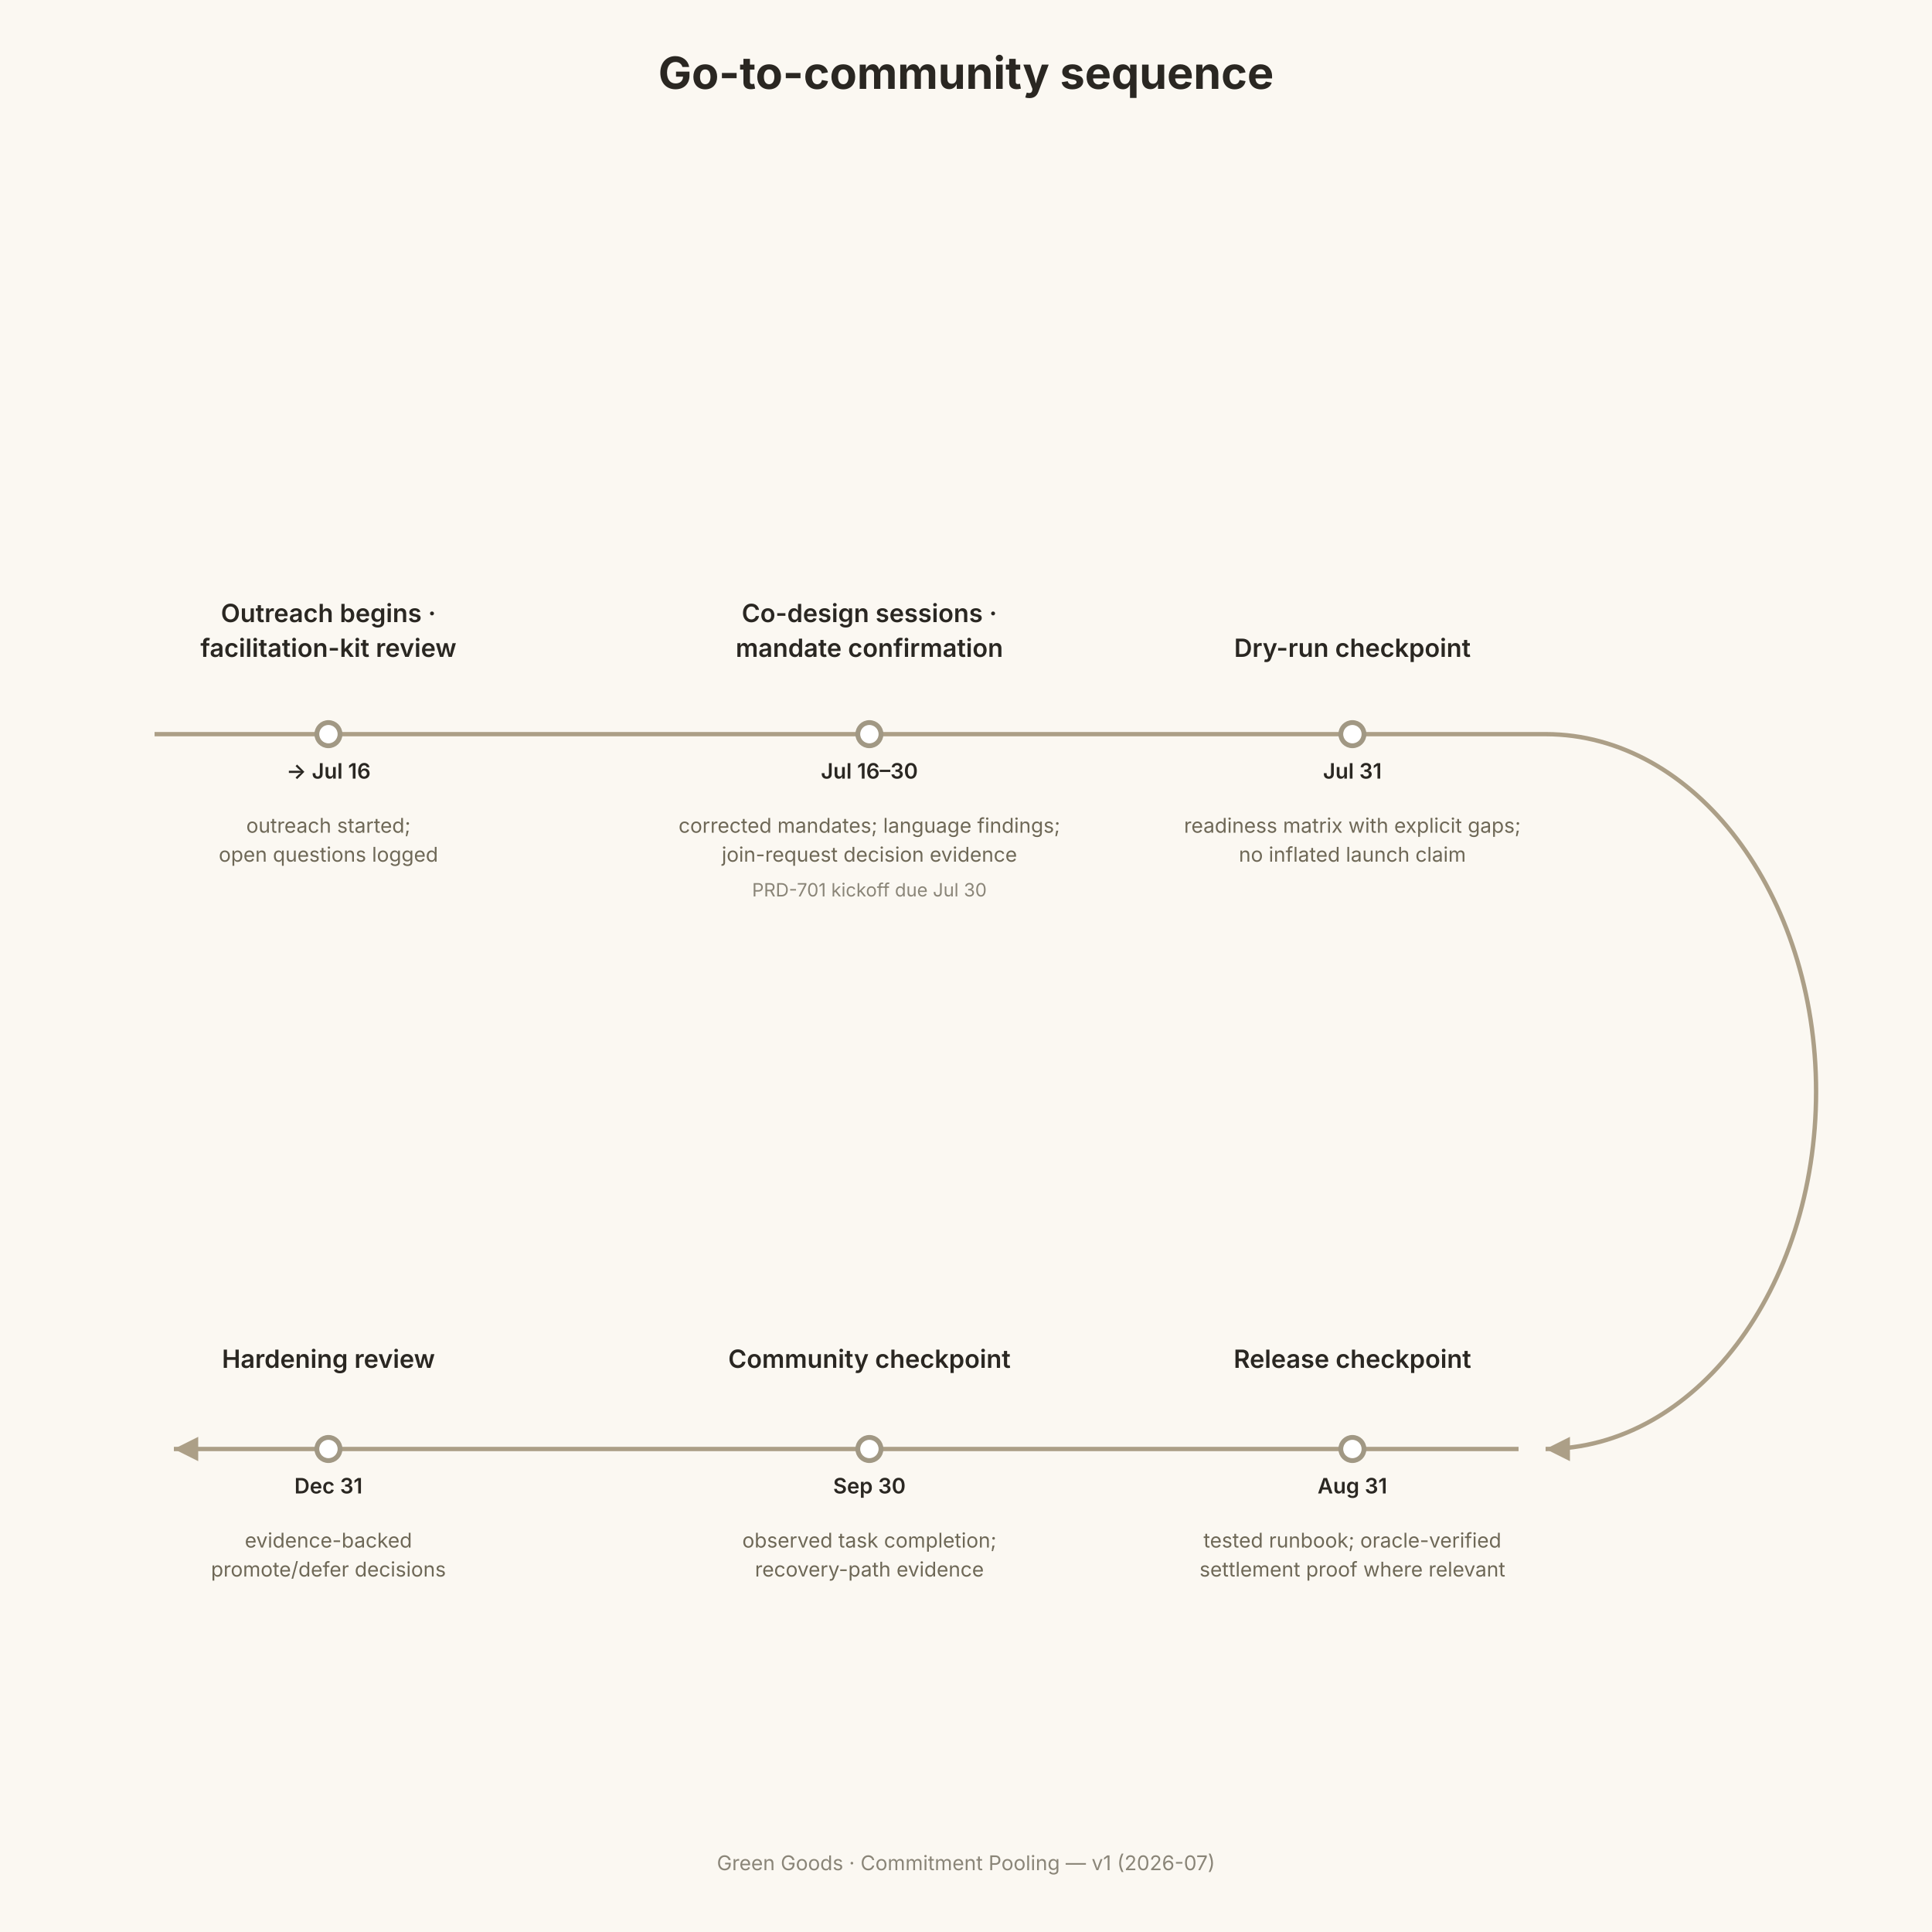
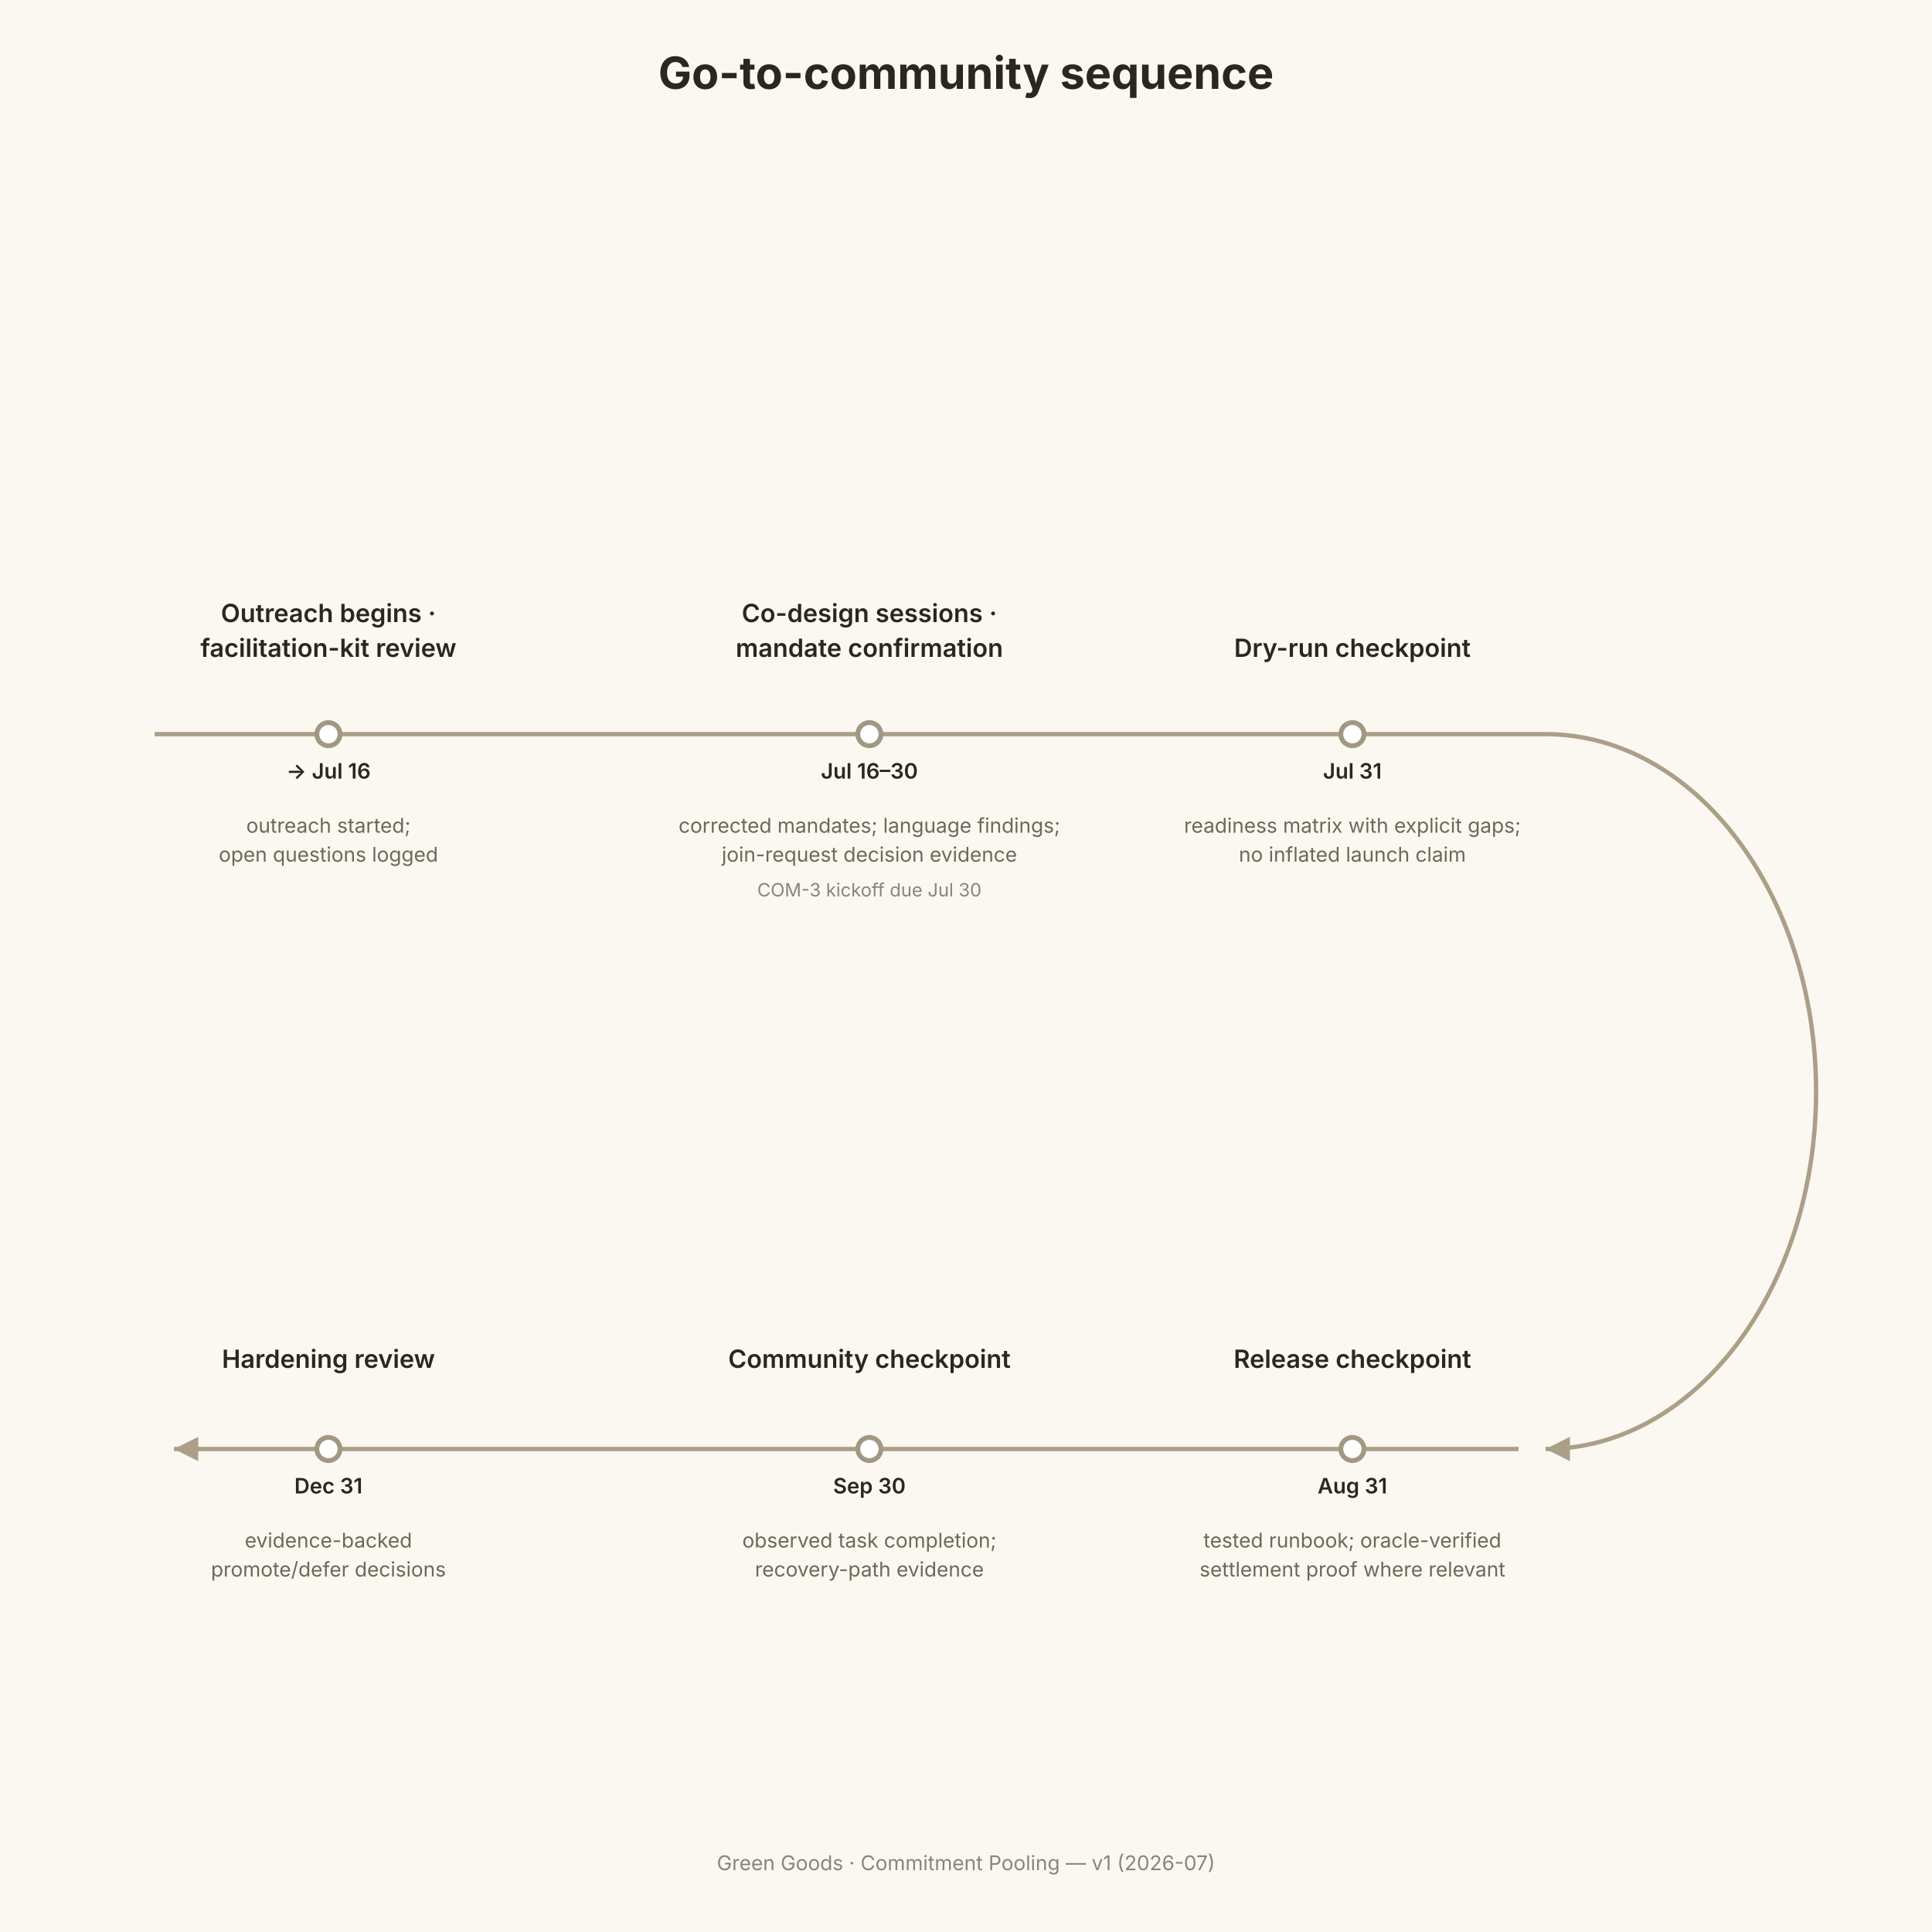
<svg xmlns="http://www.w3.org/2000/svg" width="2000" height="2000" viewBox="0 0 1000 1000" font-family="Inter, 'Helvetica Neue', Arial, sans-serif">
  <defs>
    <marker id="arrow" viewBox="0 0 10 10" refX="8" refY="5" markerWidth="7" markerHeight="7" orient="auto-start-reverse">
      <path d="M 0 1 L 8 5 L 0 9 Z" fill="#AC9F87" />
    </marker>
  </defs>
  <rect x="0" y="0" width="1000" height="1000" fill="#FBF8F2" />
  <text x="500" y="46" text-anchor="middle" font-size="23" font-weight="700" fill="#2A2722">Go-to-community sequence</text>
  <g fill="none" stroke="#AC9F87" stroke-width="2.25" marker-end="url(#arrow)">
    <path d="M 80 380 L 800 380 A 140 185 0 0 1 800 750" />
    <path d="M 786 750 L 90 750" />
  </g>
  <g fill="#FFFFFF" stroke="#A19884" stroke-width="2.5">
    <circle cx="170" cy="380" r="6" />
    <circle cx="450" cy="380" r="6" />
    <circle cx="700" cy="380" r="6" />
    <circle cx="700" cy="750" r="6" />
    <circle cx="450" cy="750" r="6" />
    <circle cx="170" cy="750" r="6" />
  </g>
  <text x="170" y="322" text-anchor="middle" font-size="13" font-weight="600" fill="#2A2722">Outreach begins ·</text>
  <text x="170" y="340" text-anchor="middle" font-size="13" font-weight="600" fill="#2A2722">facilitation-kit review</text>
  <text x="170" y="403" text-anchor="middle" font-size="11" font-weight="600" fill="#2A2722">→ Jul 16</text>
  <text x="170" y="431" text-anchor="middle" font-size="10.5" fill="#6E6857">outreach started;</text>
  <text x="170" y="446" text-anchor="middle" font-size="10.5" fill="#6E6857">open questions logged</text>
  <text x="450" y="322" text-anchor="middle" font-size="13" font-weight="600" fill="#2A2722">Co-design sessions ·</text>
  <text x="450" y="340" text-anchor="middle" font-size="13" font-weight="600" fill="#2A2722">mandate confirmation</text>
  <text x="450" y="403" text-anchor="middle" font-size="11" font-weight="600" fill="#2A2722">Jul 16–30</text>
  <text x="450" y="431" text-anchor="middle" font-size="10.5" fill="#6E6857">corrected mandates; language findings;</text>
  <text x="450" y="446" text-anchor="middle" font-size="10.5" fill="#6E6857">join-request decision evidence</text>
-   <text x="450" y="464" text-anchor="middle" font-size="9.5" fill="#8A8578">PRD-701 kickoff due Jul 30</text>
+   <text x="450" y="464" text-anchor="middle" font-size="9.5" fill="#8A8578">COM-3 kickoff due Jul 30</text>
  <text x="700" y="340" text-anchor="middle" font-size="13" font-weight="600" fill="#2A2722">Dry-run checkpoint</text>
  <text x="700" y="403" text-anchor="middle" font-size="11" font-weight="600" fill="#2A2722">Jul 31</text>
  <text x="700" y="431" text-anchor="middle" font-size="10.5" fill="#6E6857">readiness matrix with explicit gaps;</text>
  <text x="700" y="446" text-anchor="middle" font-size="10.5" fill="#6E6857">no inflated launch claim</text>
  <text x="700" y="708" text-anchor="middle" font-size="13" font-weight="600" fill="#2A2722">Release checkpoint</text>
  <text x="700" y="773" text-anchor="middle" font-size="11" font-weight="600" fill="#2A2722">Aug 31</text>
  <text x="700" y="801" text-anchor="middle" font-size="10.5" fill="#6E6857">tested runbook; oracle-verified</text>
  <text x="700" y="816" text-anchor="middle" font-size="10.5" fill="#6E6857">settlement proof where relevant</text>
  <text x="450" y="708" text-anchor="middle" font-size="13" font-weight="600" fill="#2A2722">Community checkpoint</text>
  <text x="450" y="773" text-anchor="middle" font-size="11" font-weight="600" fill="#2A2722">Sep 30</text>
  <text x="450" y="801" text-anchor="middle" font-size="10.5" fill="#6E6857">observed task completion;</text>
  <text x="450" y="816" text-anchor="middle" font-size="10.5" fill="#6E6857">recovery-path evidence</text>
  <text x="170" y="708" text-anchor="middle" font-size="13" font-weight="600" fill="#2A2722">Hardening review</text>
  <text x="170" y="773" text-anchor="middle" font-size="11" font-weight="600" fill="#2A2722">Dec 31</text>
  <text x="170" y="801" text-anchor="middle" font-size="10.5" fill="#6E6857">evidence-backed</text>
  <text x="170" y="816" text-anchor="middle" font-size="10.5" fill="#6E6857">promote/defer decisions</text>
  <text x="500" y="968" text-anchor="middle" font-size="10.5" fill="#8A8578">Green Goods · Commitment Pooling — v1 (2026-07)</text>
</svg>
